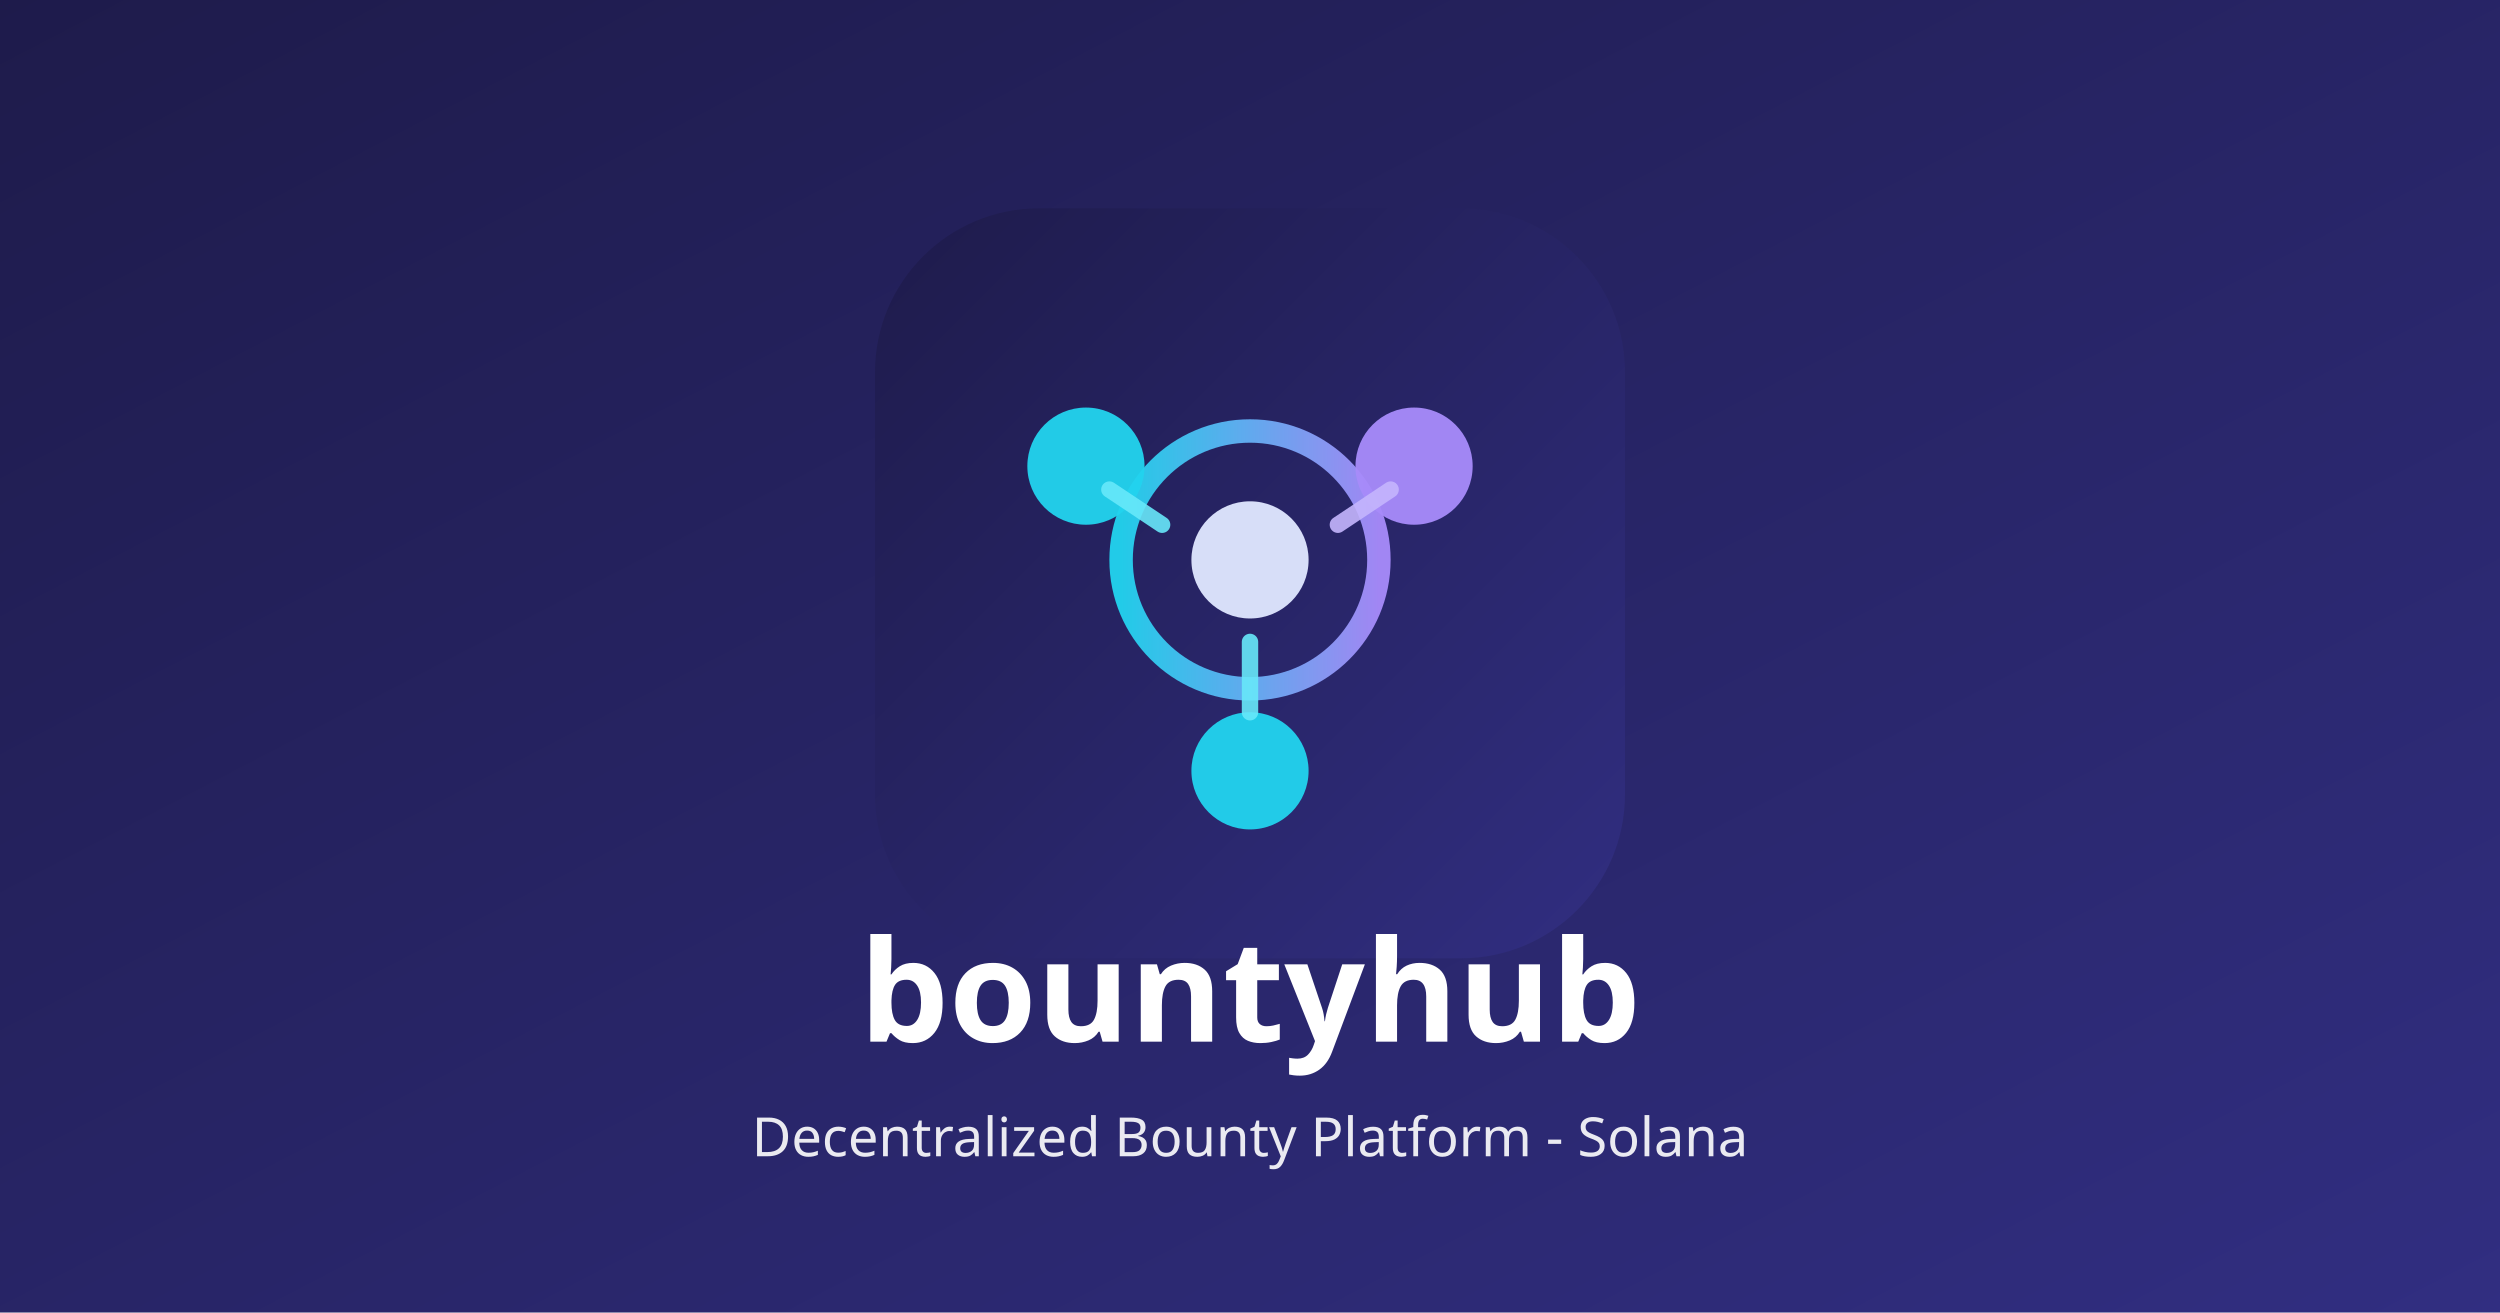
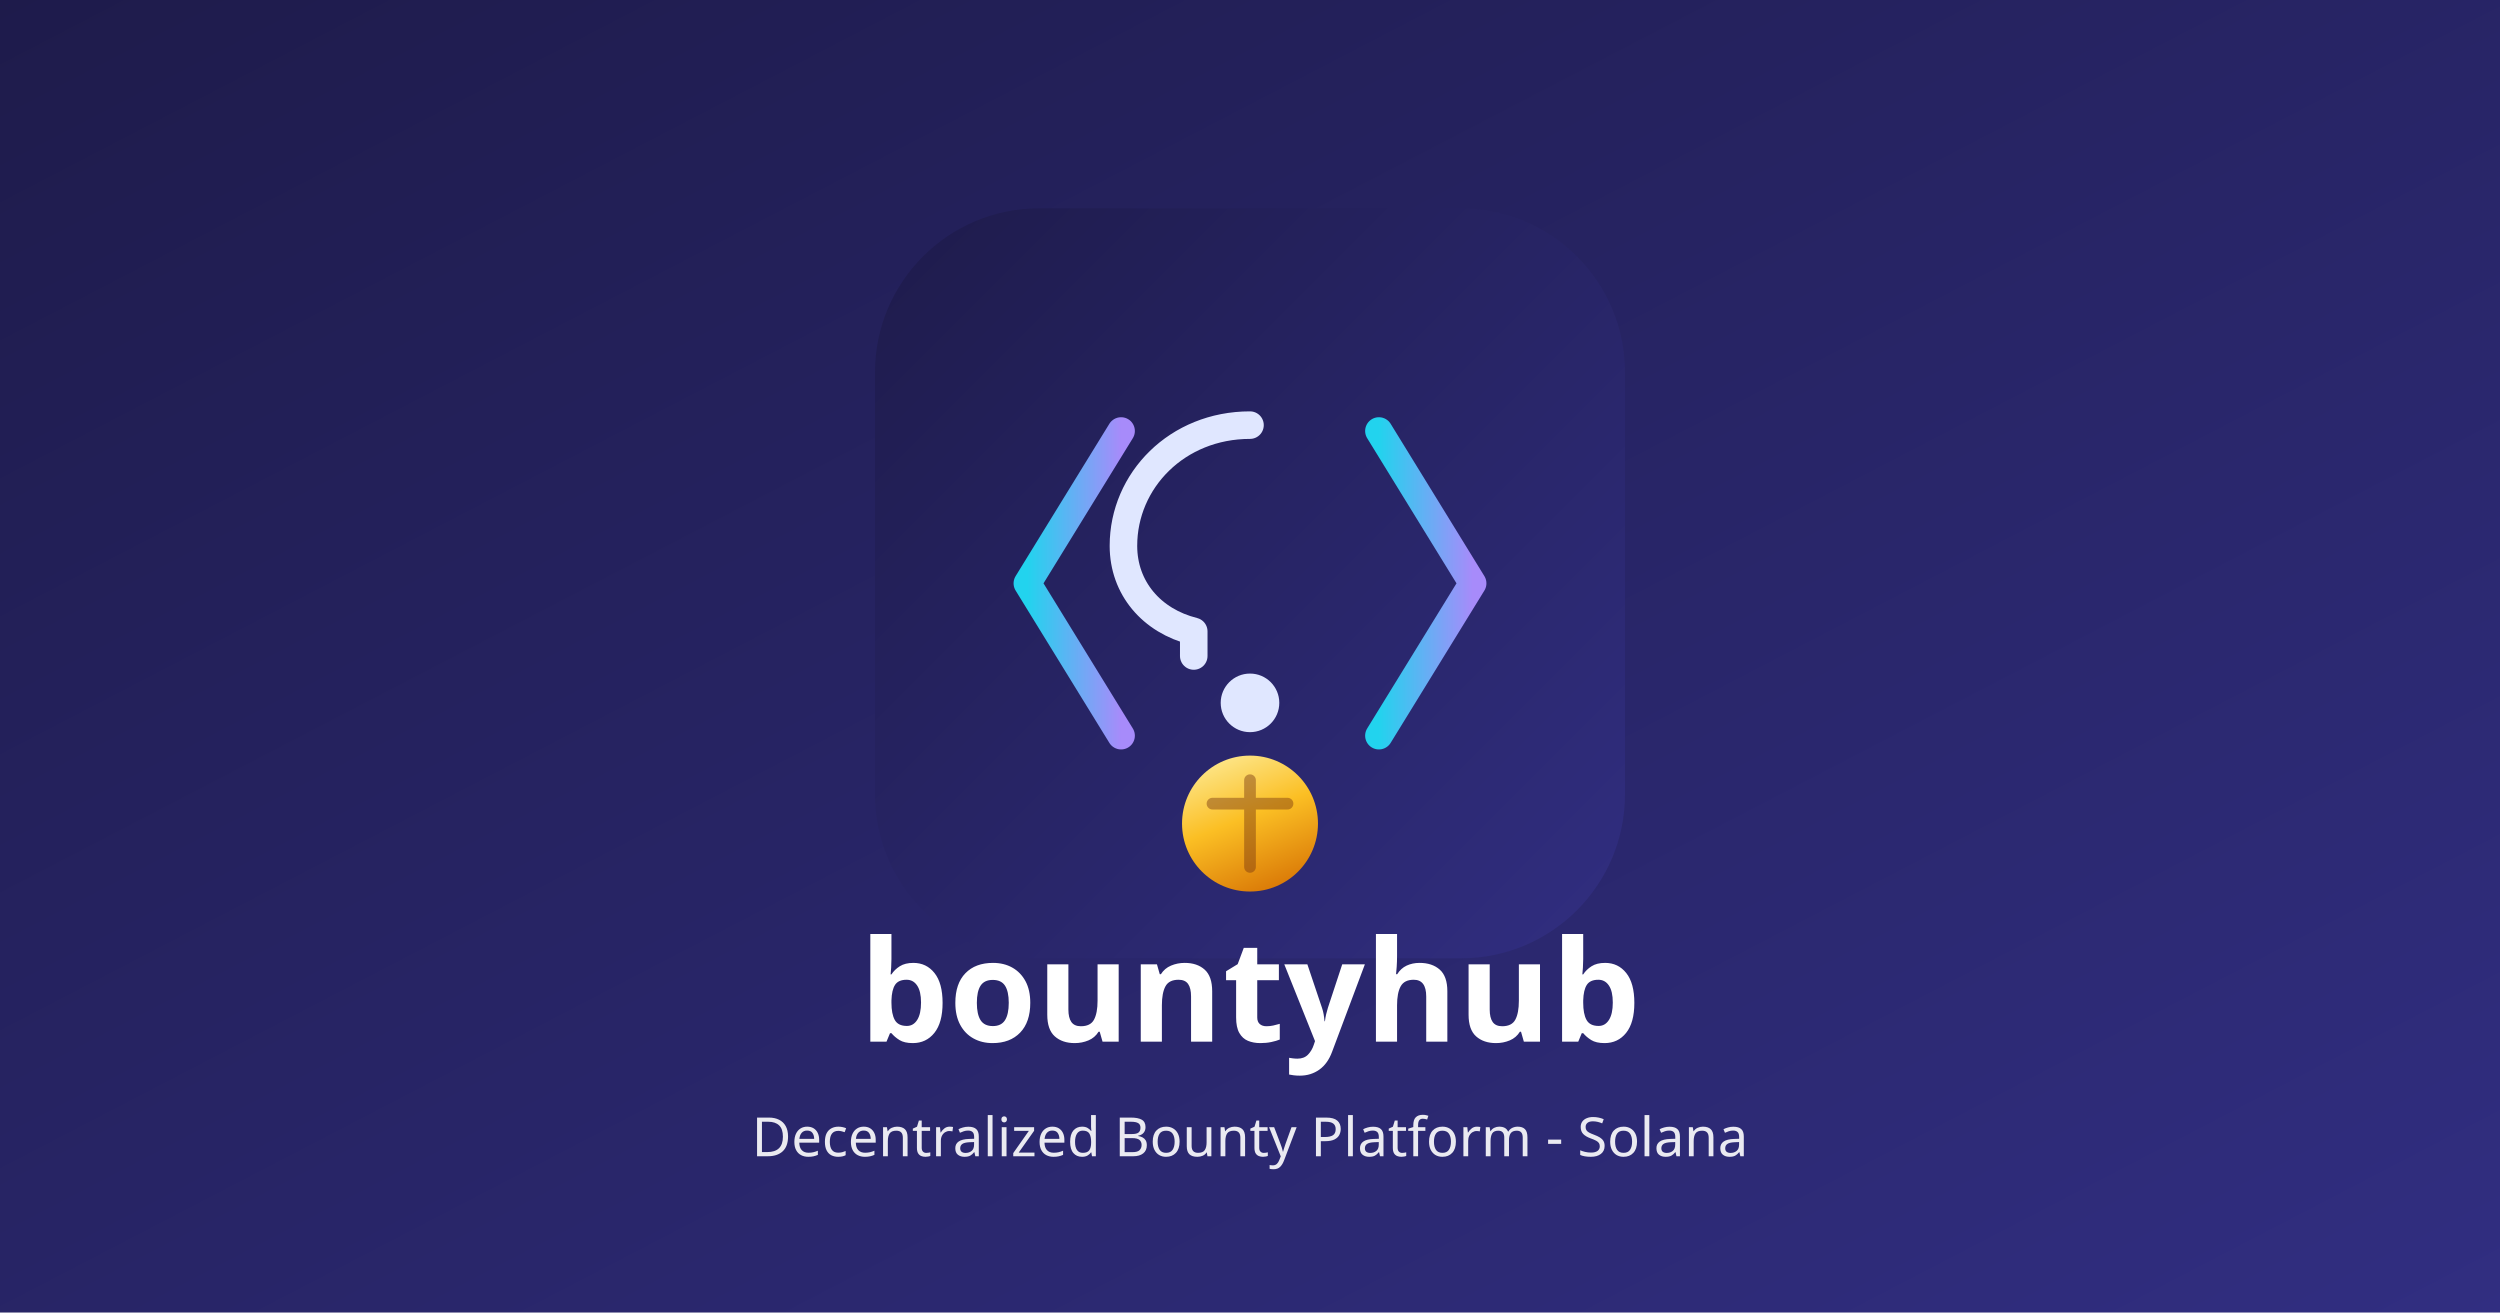
<svg xmlns="http://www.w3.org/2000/svg" width="1200" height="630" viewBox="0 0 1200 630" fill="none">
  <defs>
    <linearGradient id="bg" x1="0%" y1="0%" x2="100%" y2="100%">
      <stop offset="0%" stop-color="#1e1b4b" />
      <stop offset="100%" stop-color="#312e81" />
    </linearGradient>
    <linearGradient id="logo-bg" x1="0%" y1="0%" x2="100%" y2="100%">
      <stop offset="0%" stop-color="#1e1b4b" />
      <stop offset="100%" stop-color="#312e81" />
    </linearGradient>
    <linearGradient id="logo-accent" x1="0%" y1="0%" x2="100%" y2="0%">
      <stop offset="0%" stop-color="#22d3ee" />
      <stop offset="100%" stop-color="#a78bfa" />
    </linearGradient>
+     <linearGradient id="logo-gold" x1="30%" y1="0%" x2="70%" y2="100%">
+       <stop offset="0%" stop-color="#fde68a" />
+       <stop offset="45%" stop-color="#fbbf24" />
+       <stop offset="100%" stop-color="#d97706" />
+     </linearGradient>
  </defs>
  <rect width="1200" height="630" fill="url(#bg)" />
  <g transform="translate(420, 100) scale(5.625)">
    <rect width="64" height="64" rx="14" fill="url(#logo-bg)" />
-     <circle cx="32" cy="30" r="11" fill="none" stroke="url(#logo-accent)" stroke-width="2" opacity="0.95" />
-     <circle cx="18" cy="22" r="5" fill="#22d3ee" opacity="0.95" />
-     <circle cx="46" cy="22" r="5" fill="#a78bfa" opacity="0.95" />
-     <circle cx="32" cy="48" r="5" fill="#22d3ee" opacity="0.95" />
-     <path d="M24.5 27 L20 24" stroke="#67e8f9" stroke-width="1.4" opacity="0.9" stroke-linecap="round" />
-     <path d="M39.5 27 L44 24" stroke="#c4b5fd" stroke-width="1.4" opacity="0.9" stroke-linecap="round" />
-     <path d="M32 37 L32 43" stroke="#67e8f9" stroke-width="1.4" opacity="0.9" stroke-linecap="round" />
-     <circle cx="32" cy="30" r="5" fill="#e0e7ff" opacity="0.95" />
+     <path d="M 21 19 L 13 32 L 21 45" fill="none" stroke="url(#logo-accent)" stroke-width="2.35" stroke-linecap="round" stroke-linejoin="round" />
+     <path d="M 43 19 L 51 32 L 43 45" fill="none" stroke="url(#logo-accent)" stroke-width="2.35" stroke-linecap="round" stroke-linejoin="round" />
+     <path d="M 32 18.5 C 25.8 18.5 21.2 23.2 21.2 28.8 C 21.2 32.4 23.6 35.2 27.2 36.1 L 27.2 38.2" fill="none" stroke="#e0e7ff" stroke-width="2.35" stroke-linecap="round" stroke-linejoin="round" />
+     <circle cx="32" cy="42.2" r="2.5" fill="#e0e7ff" />
+     <circle cx="32" cy="52.5" r="5.8" fill="url(#logo-gold)" />
+     <path d="M 32 48.8 V 56.2 M 28.8 50.8 H 35.2" stroke="#78350f" stroke-width="1" stroke-linecap="round" opacity="0.45" />
  </g>
  <text x="600" y="500" fill="white" font-family="system-ui, sans-serif" font-size="68" font-weight="700" text-anchor="middle">bountyhub</text>
  <text x="600" y="555" fill="rgba(255,255,255,0.9)" font-family="system-ui, sans-serif" font-size="26" text-anchor="middle">Decentralized Bounty Platform - Solana</text>
</svg>
